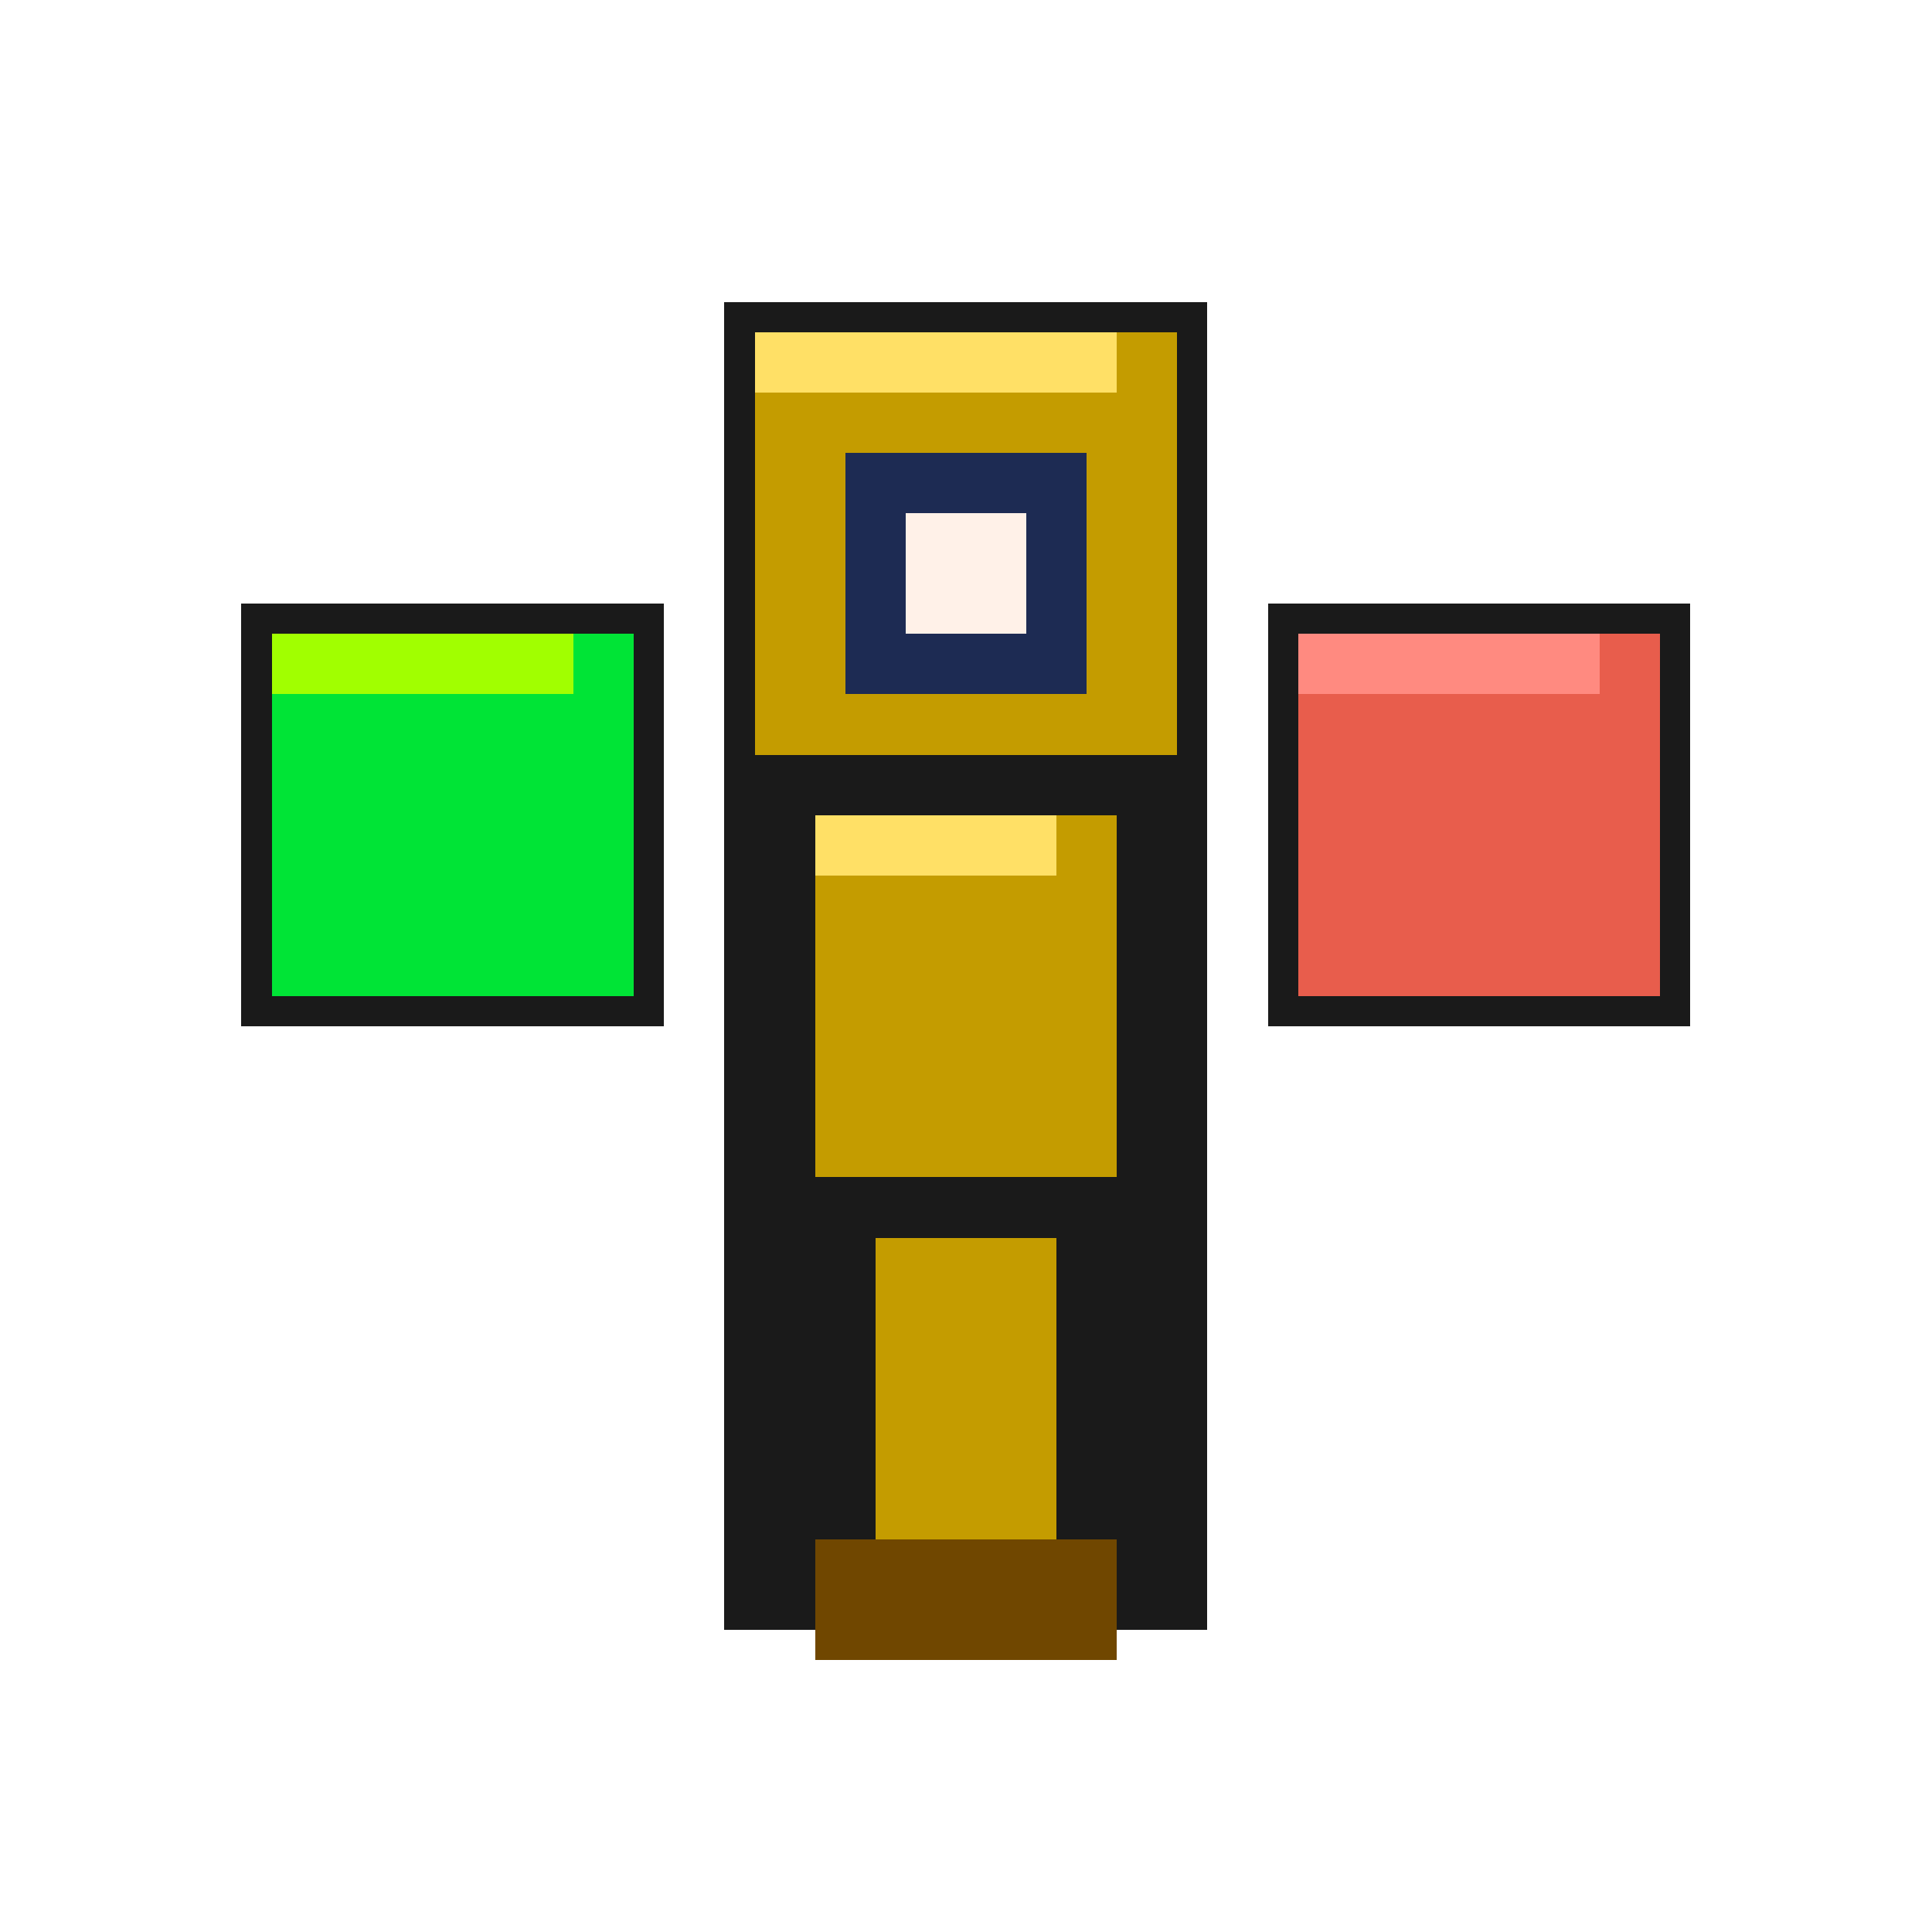
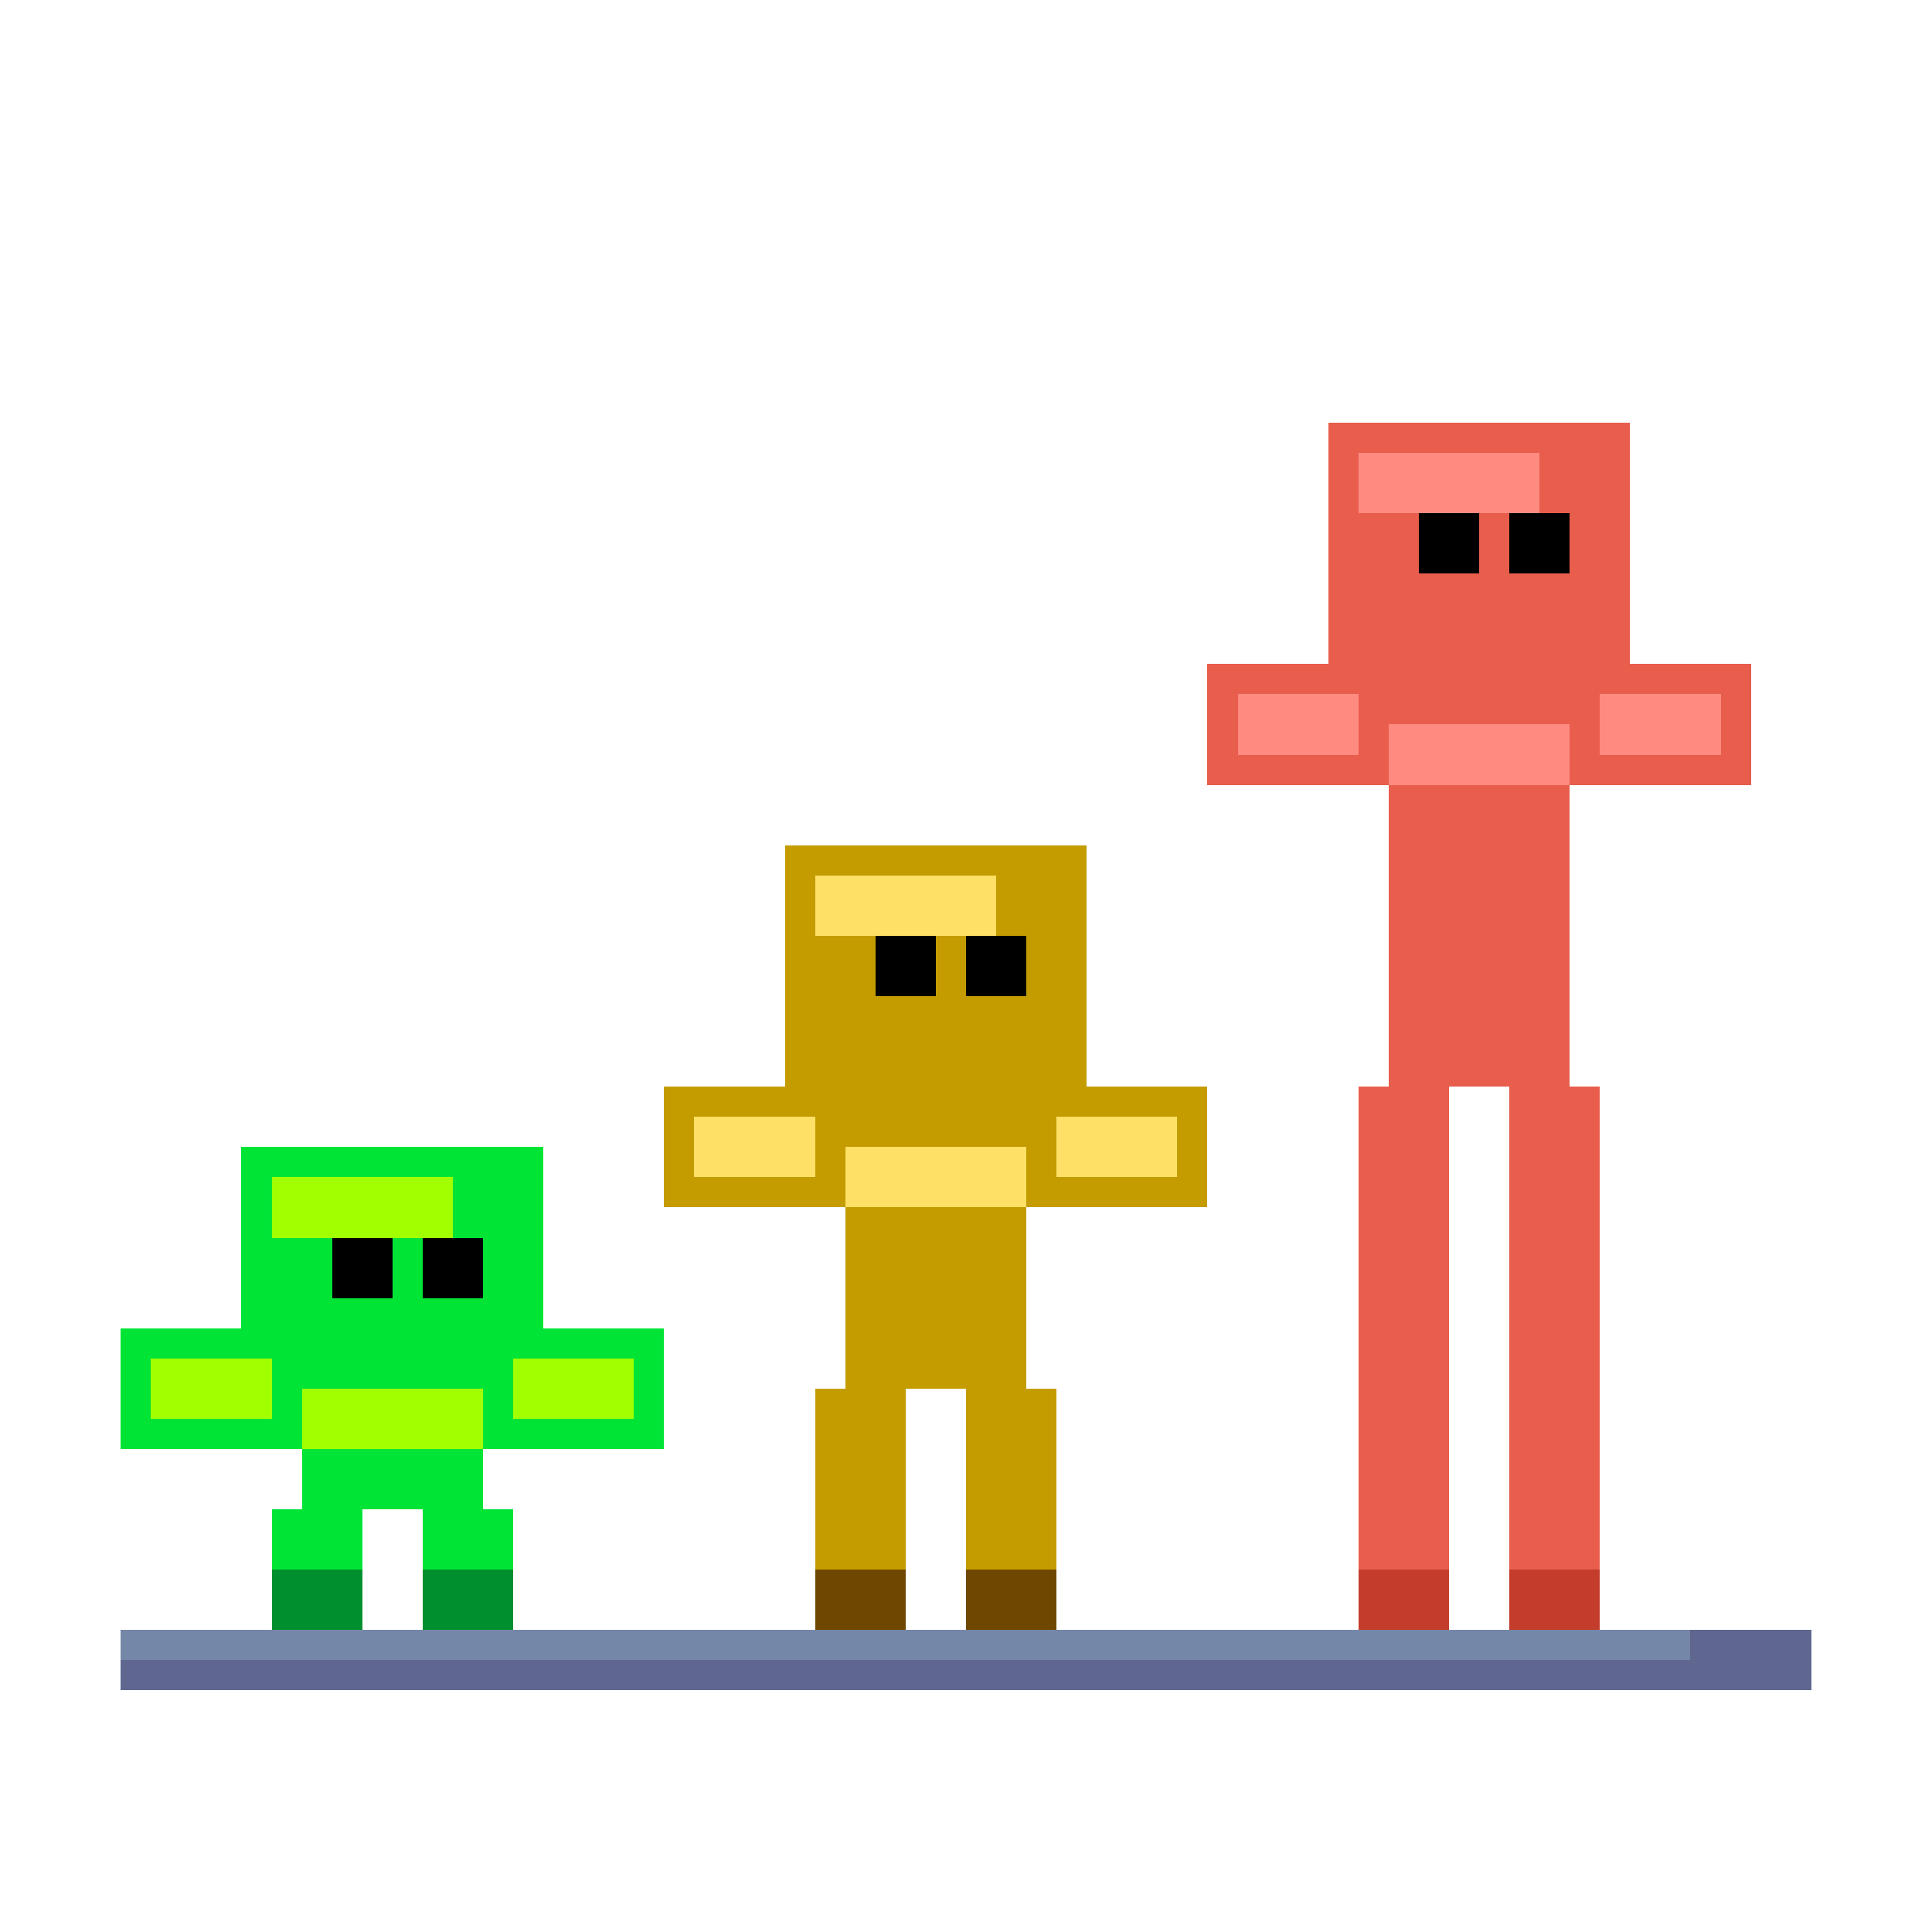
<svg xmlns="http://www.w3.org/2000/svg" width="64" height="64" viewBox="0 0 64 64" shape-rendering="crispEdges">
-   <rect x="8" y="20" width="14" height="14" fill="#1a1a1a" />
-   <rect x="9" y="21" width="12" height="12" fill="#00e436" />
-   <rect x="9" y="21" width="10" height="2" fill="#a1ff00" />
-   <rect x="42" y="20" width="14" height="14" fill="#1a1a1a" />
-   <rect x="43" y="21" width="12" height="12" fill="#e85d4c" />
-   <rect x="43" y="21" width="10" height="2" fill="#ff8a80" />
-   <rect x="24" y="10" width="16" height="44" fill="#1a1a1a" />
-   <rect x="25" y="11" width="14" height="14" fill="#c49c00" />
-   <rect x="25" y="11" width="12" height="2" fill="#ffe066" />
-   <rect x="27" y="27" width="10" height="12" fill="#c49c00" />
-   <rect x="27" y="27" width="8" height="2" fill="#ffe066" />
-   <rect x="28" y="15" width="8" height="8" fill="#1d2b53" />
-   <rect x="30" y="17" width="4" height="4" fill="#fff1e8" />
-   <rect x="29" y="41" width="6" height="10" fill="#c49c00" />
-   <rect x="27" y="51" width="10" height="4" fill="#704700" />
+   <rect x="4" y="54" width="56" height="2" fill="#5f6790" />
+   <rect x="4" y="54" width="52" height="1" fill="#7587a8" />
+   <rect x="8" y="38" width="10" height="10" fill="#00e436" />
+   <rect x="9" y="39" width="8" height="8" fill="#00e436" />
+   <rect x="9" y="39" width="6" height="2" fill="#a1ff00" />
+   <rect x="11" y="41" width="2" height="2" fill="#000000" />
+   <rect x="14" y="41" width="2" height="2" fill="#000000" />
+   <rect x="10" y="46" width="6" height="4" fill="#00e436" />
+   <rect x="9" y="46" width="8" height="2" fill="#a1ff00" />
+   <rect x="4" y="44" width="6" height="4" fill="#00e436" />
+   <rect x="5" y="45" width="4" height="2" fill="#a1ff00" />
+   <rect x="16" y="44" width="6" height="4" fill="#00e436" />
+   <rect x="17" y="45" width="4" height="2" fill="#a1ff00" />
+   <rect x="9" y="50" width="3" height="4" fill="#00e436" />
+   <rect x="14" y="50" width="3" height="4" fill="#00e436" />
+   <rect x="9" y="52" width="3" height="2" fill="#008f2e" />
+   <rect x="14" y="52" width="3" height="2" fill="#008f2e" />
+   <rect x="26" y="28" width="10" height="10" fill="#c49c00" />
+   <rect x="27" y="29" width="8" height="8" fill="#c49c00" />
+   <rect x="27" y="29" width="6" height="2" fill="#ffe066" />
+   <rect x="29" y="31" width="2" height="2" fill="#000000" />
+   <rect x="32" y="31" width="2" height="2" fill="#000000" />
+   <rect x="28" y="38" width="6" height="8" fill="#c49c00" />
+   <rect x="27" y="38" width="8" height="2" fill="#ffe066" />
+   <rect x="22" y="36" width="6" height="4" fill="#c49c00" />
+   <rect x="23" y="37" width="4" height="2" fill="#ffe066" />
+   <rect x="34" y="36" width="6" height="4" fill="#c49c00" />
+   <rect x="35" y="37" width="4" height="2" fill="#ffe066" />
+   <rect x="27" y="46" width="3" height="8" fill="#c49c00" />
+   <rect x="32" y="46" width="3" height="8" fill="#c49c00" />
+   <rect x="27" y="52" width="3" height="2" fill="#704700" />
+   <rect x="32" y="52" width="3" height="2" fill="#704700" />
+   <rect x="44" y="14" width="10" height="10" fill="#e85d4c" />
+   <rect x="45" y="15" width="8" height="8" fill="#e85d4c" />
+   <rect x="45" y="15" width="6" height="2" fill="#ff8a80" />
+   <rect x="47" y="17" width="2" height="2" fill="#000000" />
+   <rect x="50" y="17" width="2" height="2" fill="#000000" />
+   <rect x="46" y="24" width="6" height="12" fill="#e85d4c" />
+   <rect x="45" y="24" width="8" height="2" fill="#ff8a80" />
+   <rect x="40" y="22" width="6" height="4" fill="#e85d4c" />
+   <rect x="41" y="23" width="4" height="2" fill="#ff8a80" />
+   <rect x="52" y="22" width="6" height="4" fill="#e85d4c" />
+   <rect x="53" y="23" width="4" height="2" fill="#ff8a80" />
+   <rect x="45" y="36" width="3" height="18" fill="#e85d4c" />
+   <rect x="50" y="36" width="3" height="18" fill="#e85d4c" />
+   <rect x="45" y="52" width="3" height="2" fill="#c43c2c" />
+   <rect x="50" y="52" width="3" height="2" fill="#c43c2c" />
</svg>
